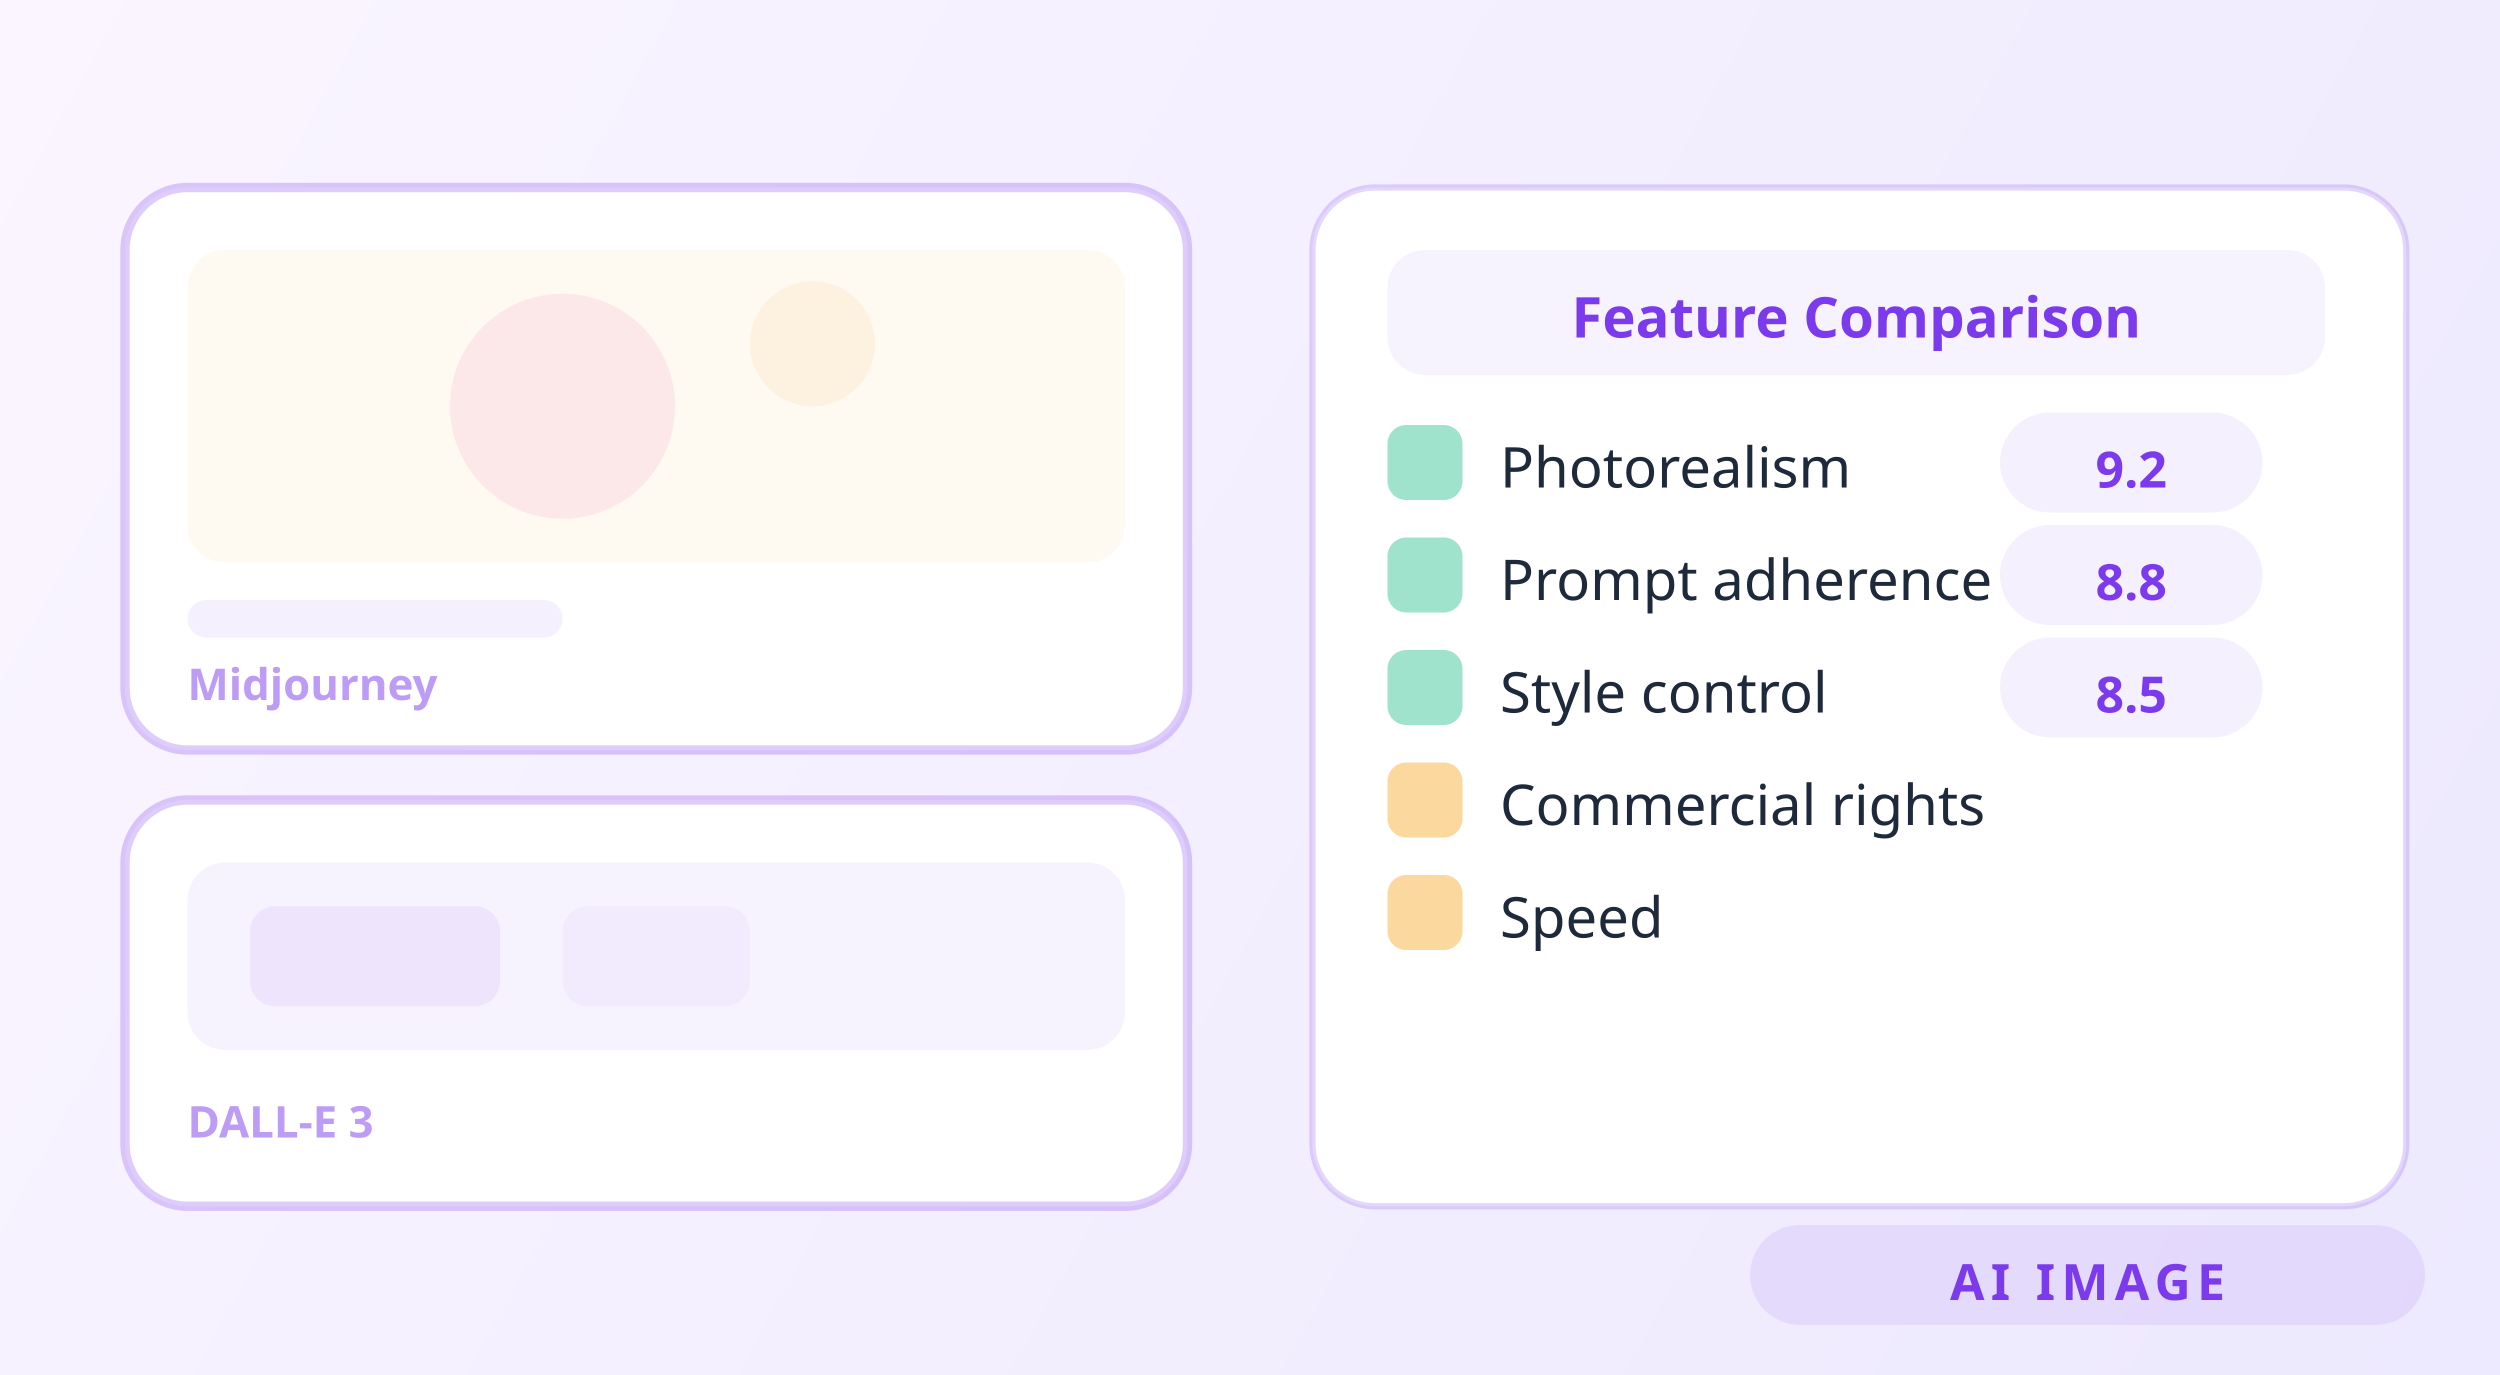
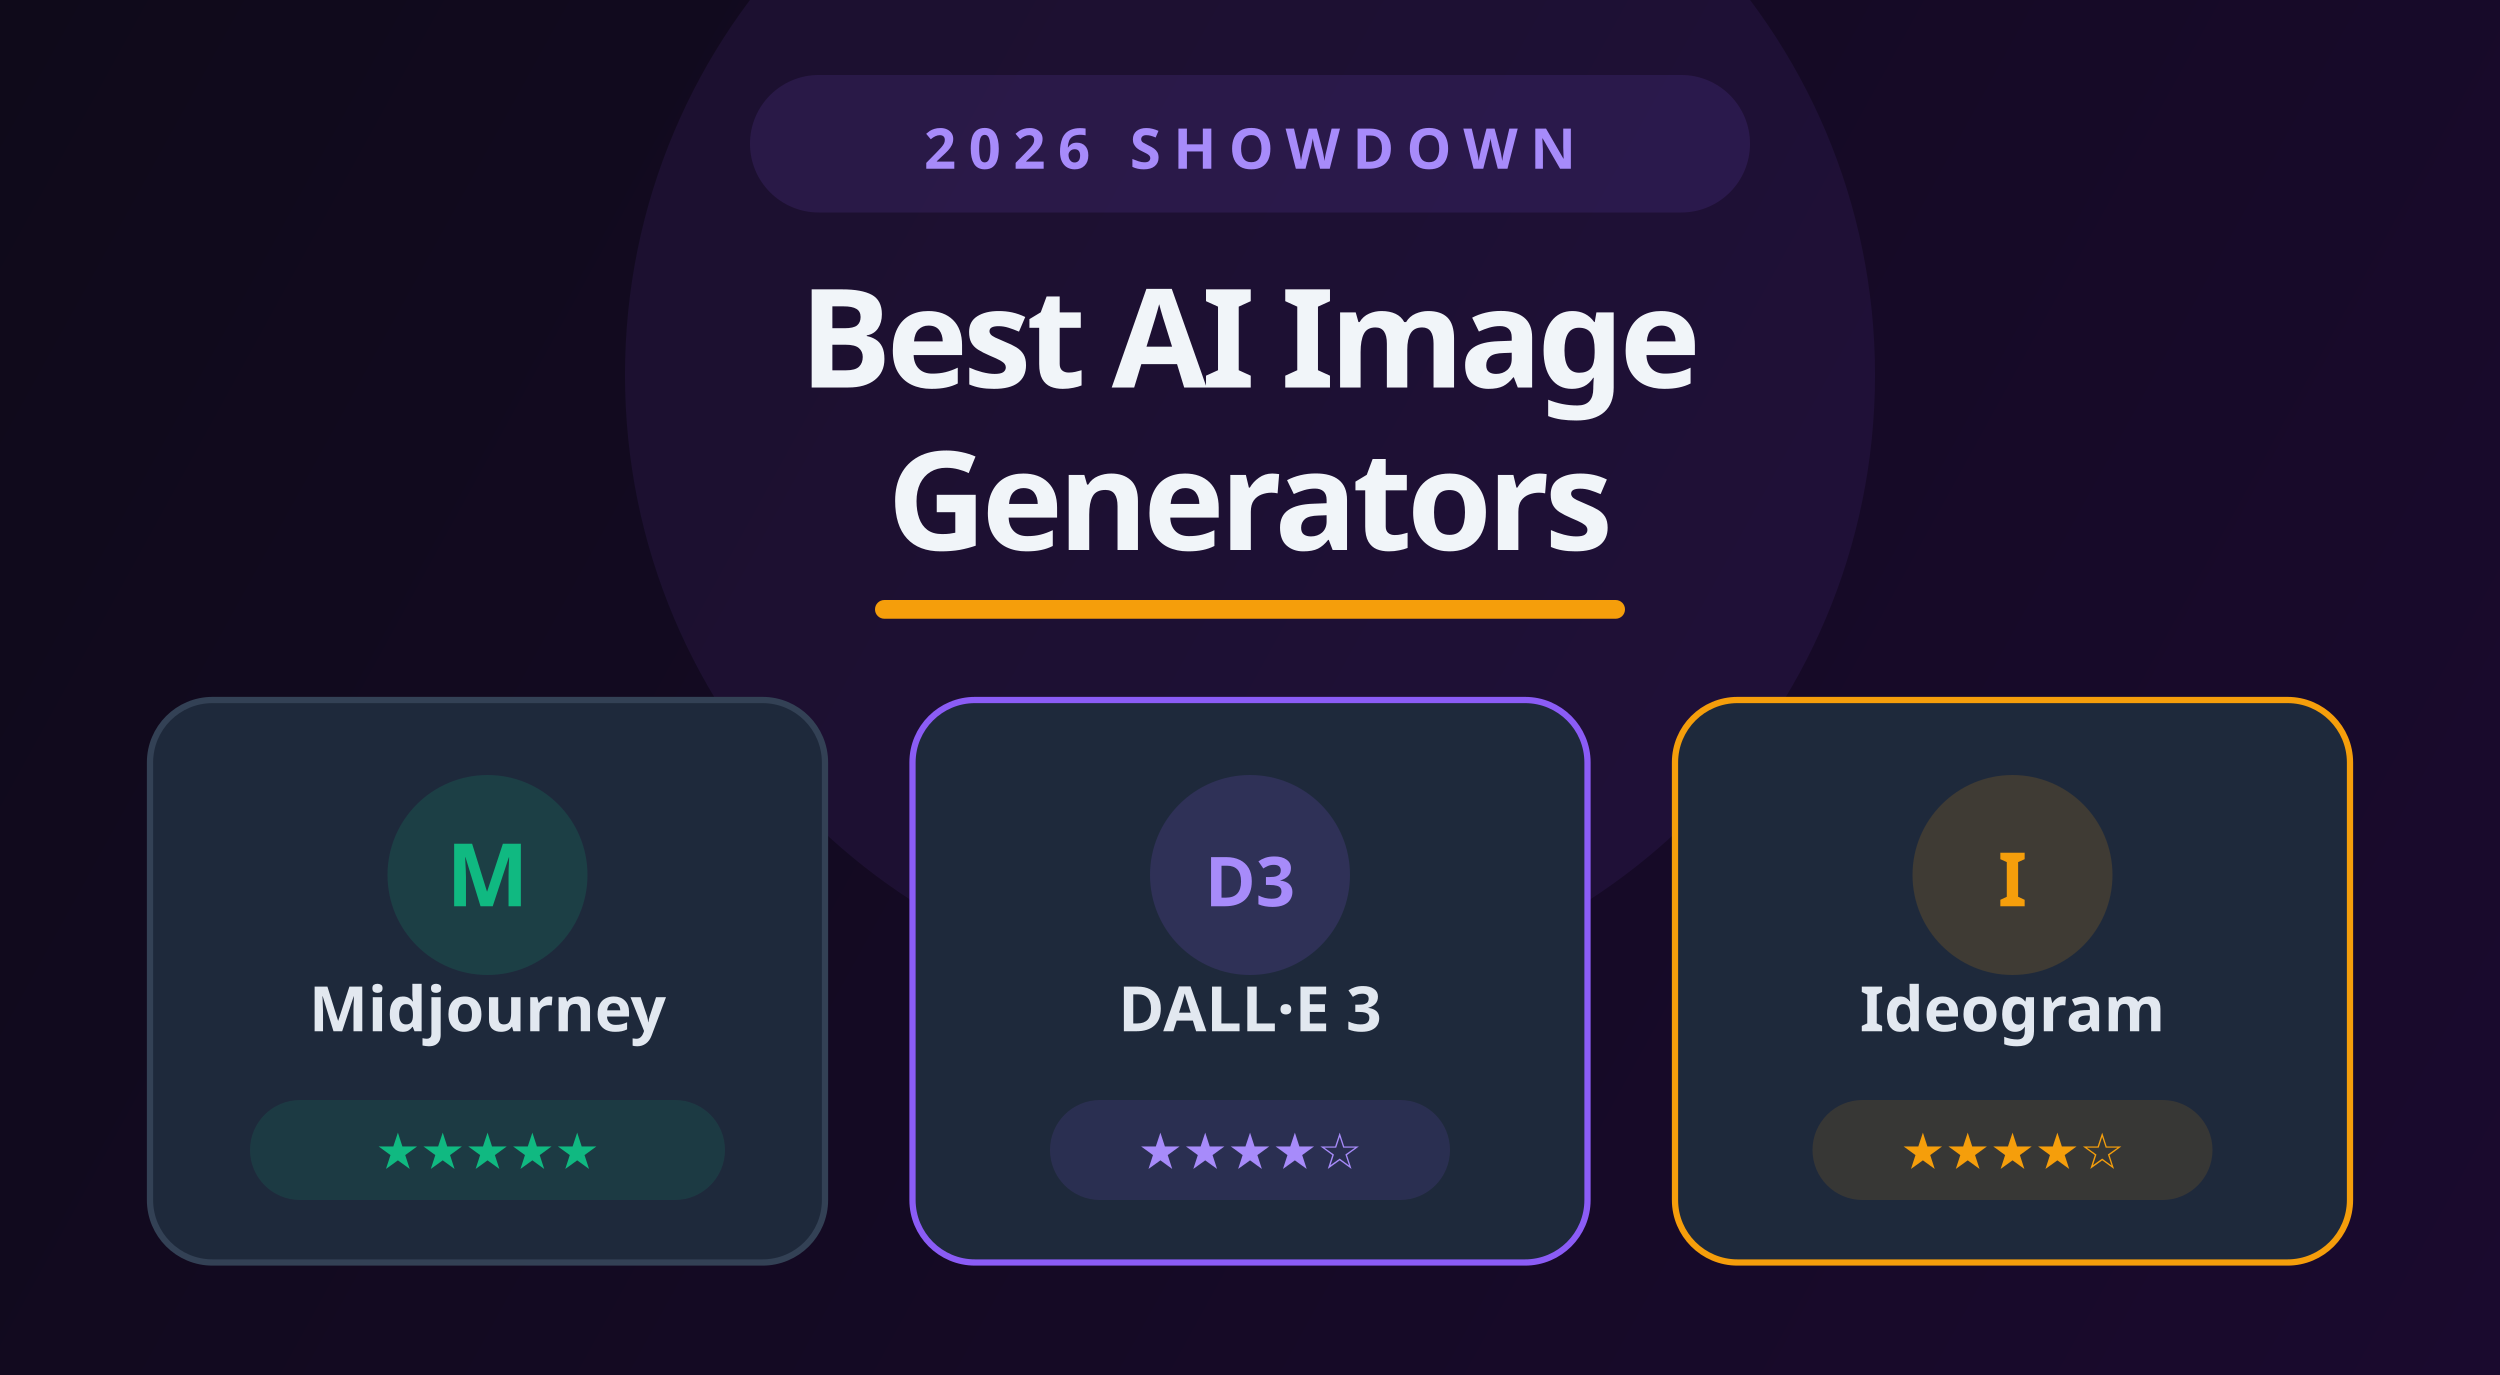
<svg xmlns="http://www.w3.org/2000/svg" viewBox="0 0 400 220" fill="none">
  <defs>
-     <linearGradient id="gg1" x1="0" y1="0" x2="400" y2="220" gradientUnits="userSpaceOnUse">
-       <stop stop-color="#faf5ff" />
-       <stop offset="1" stop-color="#ede9fe" />
+     <linearGradient id="gs2" x1="0" y1="0" x2="400" y2="220" gradientUnits="userSpaceOnUse">
+       <stop stop-color="#0f0a1a" />
+       <stop offset="1" stop-color="#1a0a2e" />
    </linearGradient>
  </defs>
-   <rect width="400" height="220" fill="url(#gg1)" />
-   <rect x="20" y="30" width="170" height="90" rx="10" fill="#ffffff" stroke="#7c3aed" stroke-width="1.5" stroke-opacity="0.25" />
-   <rect x="30" y="40" width="150" height="50" rx="6" fill="#f59e0b" opacity="0.06" />
-   <circle cx="90" cy="65" r="18" fill="#ec4899" opacity="0.1" />
-   <circle cx="130" cy="55" r="10" fill="#f59e0b" opacity="0.08" />
-   <rect x="30" y="96" width="60" height="6" rx="3" fill="#7c3aed" opacity="0.08" />
-   <text x="30" y="112" fill="#7c3aed" font-size="7" font-weight="600" font-family="system-ui" opacity="0.5">Midjourney</text>
-   <rect x="20" y="128" width="170" height="65" rx="10" fill="#ffffff" stroke="#7c3aed" stroke-width="1.5" stroke-opacity="0.25" />
-   <rect x="30" y="138" width="150" height="30" rx="6" fill="#7c3aed" opacity="0.06" />
-   <rect x="40" y="145" width="40" height="16" rx="4" fill="#7c3aed" opacity="0.08" />
-   <rect x="90" y="145" width="30" height="16" rx="4" fill="#7c3aed" opacity="0.05" />
-   <text x="30" y="182" fill="#7c3aed" font-size="7" font-weight="600" font-family="system-ui" opacity="0.5">DALL-E 3</text>
-   <rect x="210" y="30" width="175" height="163" rx="10" fill="#ffffff" stroke="#7c3aed" stroke-width="1" stroke-opacity="0.2" />
-   <rect x="222" y="40" width="150" height="20" rx="6" fill="#7c3aed" opacity="0.06" />
-   <text x="297" y="54" text-anchor="middle" fill="#7c3aed" font-size="9" font-weight="700" font-family="system-ui">Feature Comparison</text>
-   <rect x="222" y="68" width="12" height="12" rx="3" fill="#10b981" opacity="0.4" />
-   <text x="240" y="78" fill="#1e293b" font-size="9" font-family="system-ui">Photorealism</text>
-   <rect x="222" y="86" width="12" height="12" rx="3" fill="#10b981" opacity="0.4" />
-   <text x="240" y="96" fill="#1e293b" font-size="9" font-family="system-ui">Prompt adherence</text>
-   <rect x="222" y="104" width="12" height="12" rx="3" fill="#10b981" opacity="0.4" />
-   <text x="240" y="114" fill="#1e293b" font-size="9" font-family="system-ui">Style control</text>
-   <rect x="222" y="122" width="12" height="12" rx="3" fill="#f59e0b" opacity="0.4" />
-   <text x="240" y="132" fill="#1e293b" font-size="9" font-family="system-ui">Commercial rights</text>
-   <rect x="222" y="140" width="12" height="12" rx="3" fill="#f59e0b" opacity="0.4" />
-   <text x="240" y="150" fill="#1e293b" font-size="9" font-family="system-ui">Speed</text>
-   <rect x="320" y="66" width="42" height="16" rx="8" fill="#7c3aed" opacity="0.08" />
-   <text x="341" y="78" text-anchor="middle" fill="#7c3aed" font-size="8" font-weight="700" font-family="system-ui">9.2</text>
-   <rect x="320" y="84" width="42" height="16" rx="8" fill="#7c3aed" opacity="0.08" />
-   <text x="341" y="96" text-anchor="middle" fill="#7c3aed" font-size="8" font-weight="700" font-family="system-ui">8.8</text>
-   <rect x="320" y="102" width="42" height="16" rx="8" fill="#7c3aed" opacity="0.08" />
-   <text x="341" y="114" text-anchor="middle" fill="#7c3aed" font-size="8" font-weight="700" font-family="system-ui">8.5</text>
-   <rect x="280" y="196" width="108" height="16" rx="8" fill="#7c3aed" opacity="0.1" />
-   <text x="334" y="208" text-anchor="middle" fill="#7c3aed" font-size="8" font-weight="700" font-family="system-ui" letter-spacing="1">AI IMAGE</text>
+   <rect width="400" height="220" fill="url(#gs2)" />
+   <circle cx="200" cy="60" r="100" fill="#8b5cf6" opacity="0.08" />
+   <rect x="120" y="12" width="160" height="22" rx="11" fill="#8b5cf6" opacity="0.12" />
+   <text x="200" y="27" text-anchor="middle" fill="#a78bfa" font-size="9" font-weight="800" font-family="system-ui" letter-spacing="2">2026 SHOWDOWN</text>
+   <text x="200" y="62" text-anchor="middle" fill="#f1f5f9" font-size="22" font-weight="900" font-family="system-ui" letter-spacing="-0.8">Best AI Image</text>
+   <text x="200" y="88" text-anchor="middle" fill="#f1f5f9" font-size="22" font-weight="900" font-family="system-ui" letter-spacing="-0.8">Generators</text>
+   <rect x="140" y="96" width="120" height="3" rx="1.5" fill="#f59e0b" />
+   <rect x="24" y="112" width="108" height="90" rx="10" fill="#1e293b" stroke="#334155" stroke-width="1" />
+   <circle cx="78" cy="140" r="16" fill="#10b981" opacity="0.15" />
+   <text x="78" y="145" text-anchor="middle" fill="#10b981" font-size="14" font-weight="bold" font-family="system-ui">M</text>
+   <text x="78" y="165" text-anchor="middle" fill="#e2e8f0" font-size="10" font-weight="700" font-family="system-ui">Midjourney</text>
+   <rect x="40" y="176" width="76" height="16" rx="8" fill="#10b981" opacity="0.12" />
+   <text x="78" y="187" text-anchor="middle" fill="#10b981" font-size="8" font-weight="700" font-family="system-ui">★★★★★</text>
+   <rect x="146" y="112" width="108" height="90" rx="10" fill="#1e293b" stroke="#8b5cf6" stroke-width="1" />
+   <circle cx="200" cy="140" r="16" fill="#8b5cf6" opacity="0.15" />
+   <text x="200" y="145" text-anchor="middle" fill="#a78bfa" font-size="11" font-weight="bold" font-family="system-ui">D3</text>
+   <text x="200" y="165" text-anchor="middle" fill="#e2e8f0" font-size="10" font-weight="700" font-family="system-ui">DALL·E 3</text>
+   <rect x="168" y="176" width="64" height="16" rx="8" fill="#8b5cf6" opacity="0.12" />
+   <text x="200" y="187" text-anchor="middle" fill="#a78bfa" font-size="8" font-weight="700" font-family="system-ui">★★★★☆</text>
+   <rect x="268" y="112" width="108" height="90" rx="10" fill="#1e293b" stroke="#f59e0b" stroke-width="1" />
+   <circle cx="322" cy="140" r="16" fill="#f59e0b" opacity="0.15" />
+   <text x="322" y="145" text-anchor="middle" fill="#f59e0b" font-size="12" font-weight="bold" font-family="system-ui">I</text>
+   <text x="322" y="165" text-anchor="middle" fill="#e2e8f0" font-size="10" font-weight="700" font-family="system-ui">Ideogram</text>
+   <rect x="290" y="176" width="64" height="16" rx="8" fill="#f59e0b" opacity="0.12" />
+   <text x="322" y="187" text-anchor="middle" fill="#f59e0b" font-size="8" font-weight="700" font-family="system-ui">★★★★☆</text>
</svg>
